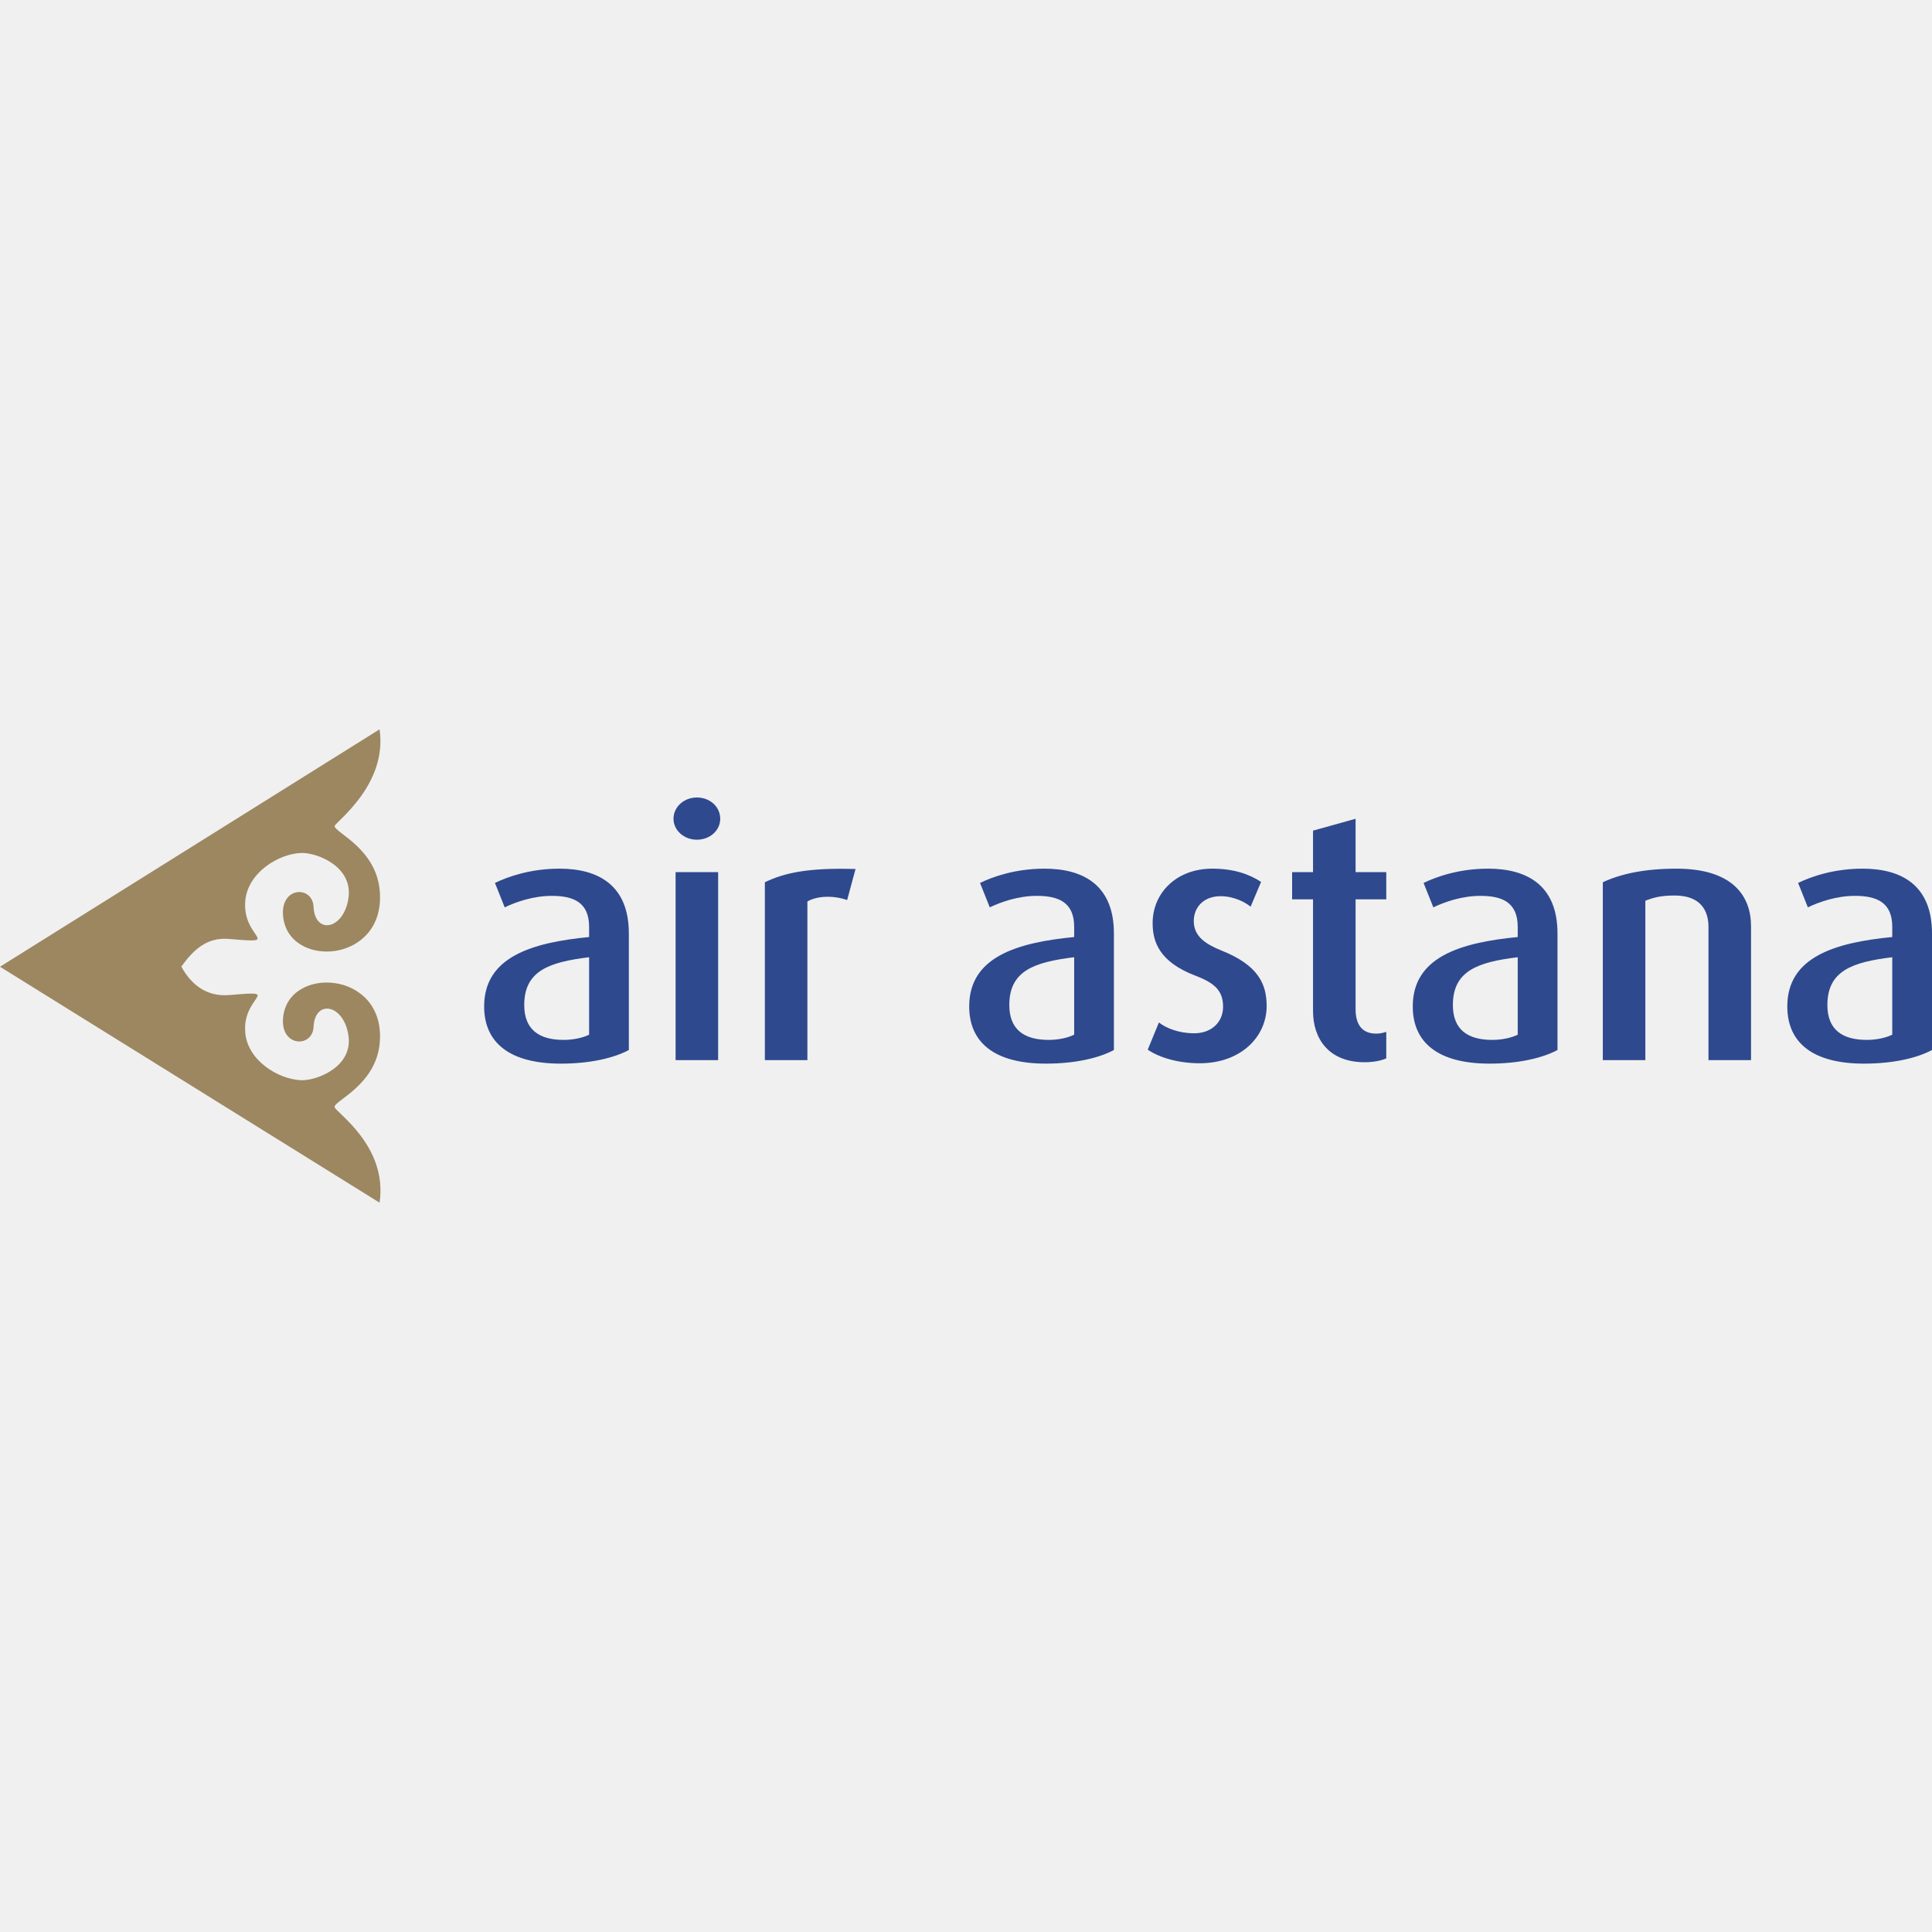
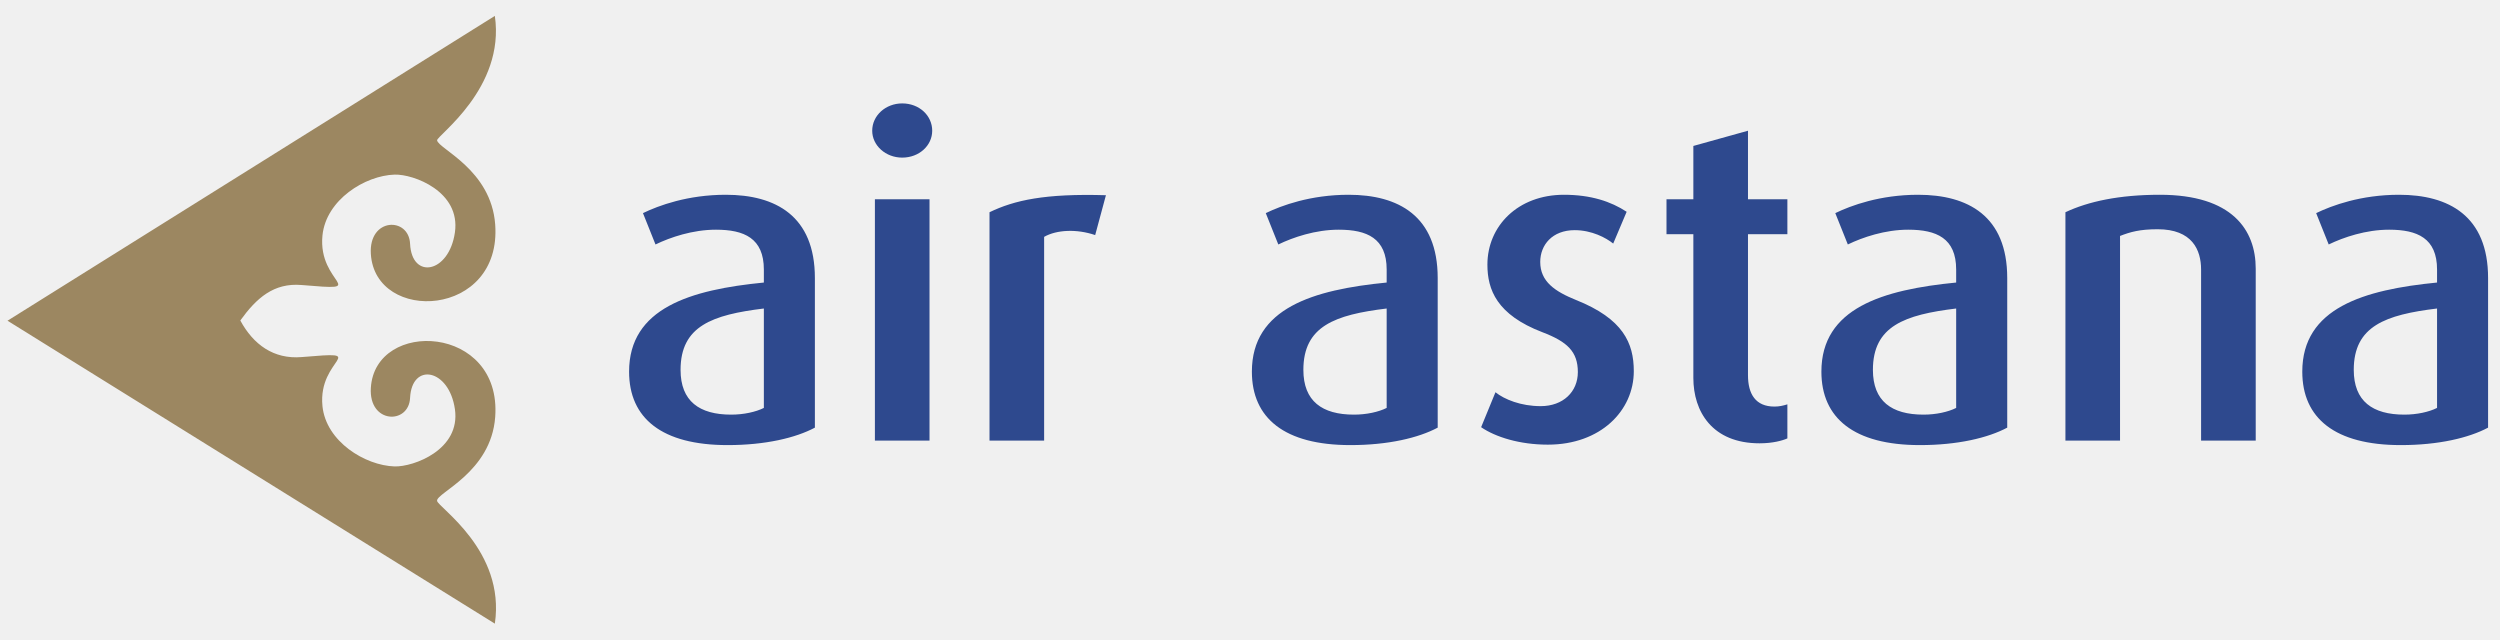
- <svg xmlns="http://www.w3.org/2000/svg" width="128" height="128" viewBox="0 0 128 128" fill="none">
-   <path fill-rule="evenodd" clip-rule="evenodd" d="M0 64.049L25.147 79.68C25.704 75.9 22.199 73.669 22.166 73.342C22.128 72.923 24.957 71.88 25.165 69.018C25.518 64.24 18.974 63.936 18.749 67.509C18.63 69.377 20.709 69.419 20.774 68.032C20.864 66.175 22.788 66.525 23.087 68.616C23.389 70.709 20.949 71.595 19.974 71.568C18.456 71.521 16.436 70.284 16.253 68.457C16 65.94 18.843 65.615 15.175 65.925C13.734 66.046 12.683 65.276 12.014 64.037C12.845 62.885 13.734 62.084 15.175 62.207C18.843 62.519 16 62.191 16.253 59.65C16.436 57.806 18.456 56.556 19.974 56.51C20.949 56.48 23.389 57.375 23.087 59.49C22.788 61.598 20.864 61.952 20.774 60.079C20.709 58.677 18.63 58.721 18.749 60.607C18.974 64.212 25.518 63.907 25.165 59.083C24.96 56.252 22.235 55.182 22.167 54.743C22.132 54.511 25.692 52.062 25.147 48.32" fill="#9C8761" />
-   <path d="M125.367 68.55C124.951 68.757 124.327 68.896 123.68 68.896C122.04 68.896 121.069 68.204 121.069 66.585C121.069 64.322 122.709 63.743 125.367 63.419V68.55ZM128 69.566V61.848C128 58.636 125.967 57.551 123.403 57.551C121.439 57.551 119.938 58.106 119.129 58.497L119.776 60.115C120.538 59.746 121.693 59.353 122.895 59.353C124.351 59.353 125.367 59.791 125.367 61.41V62.08C121.578 62.449 118.413 63.397 118.413 66.678C118.413 69.081 120.099 70.468 123.495 70.468C125.437 70.468 127.007 70.098 128 69.566ZM116.01 70.237V61.363C116.01 59.353 114.785 57.551 111.065 57.551C108.963 57.551 107.369 57.897 106.191 58.452V70.237H109.009V59.676C109.541 59.468 110.026 59.33 110.95 59.33C112.73 59.33 113.191 60.393 113.191 61.41V70.237H116.01ZM100.553 68.55C100.138 68.757 99.515 68.896 98.868 68.896C97.227 68.896 96.257 68.204 96.257 66.585C96.257 64.322 97.897 63.743 100.553 63.419V68.55ZM103.188 69.566V61.848C103.188 58.636 101.155 57.551 98.59 57.551C96.626 57.551 95.125 58.106 94.316 58.497L94.963 60.115C95.725 59.746 96.88 59.353 98.082 59.353C99.538 59.353 100.553 59.791 100.553 61.41V62.08C96.765 62.449 93.599 63.397 93.599 66.678C93.599 69.081 95.286 70.468 98.683 70.468C100.623 70.468 102.194 70.098 103.188 69.566ZM91.844 70.121V68.365C91.613 68.434 91.428 68.48 91.174 68.48C90.204 68.48 89.811 67.833 89.811 66.862V59.584H91.844V57.782H89.811V54.246L86.992 55.032V57.782H85.606V59.584H86.992V67.002C86.992 68.734 87.963 70.375 90.412 70.375C91.082 70.375 91.59 70.237 91.844 70.121ZM83.919 66.654C83.919 65.199 83.366 63.951 80.939 62.981C79.854 62.541 79.091 62.033 79.091 61.017C79.091 60.139 79.715 59.376 80.869 59.376C81.748 59.376 82.487 59.769 82.856 60.069L83.55 58.429C82.741 57.897 81.702 57.551 80.315 57.551C77.935 57.551 76.365 59.168 76.365 61.155C76.365 62.449 76.85 63.743 79.207 64.644C80.477 65.129 81.032 65.638 81.032 66.701C81.032 67.718 80.269 68.458 79.115 68.458C78.097 68.458 77.243 68.111 76.781 67.741L76.041 69.543C76.781 70.051 78.028 70.444 79.484 70.444C82.209 70.444 83.919 68.689 83.919 66.654ZM71.167 68.55C70.751 68.757 70.127 68.896 69.48 68.896C67.84 68.896 66.869 68.204 66.869 66.585C66.869 64.322 68.509 63.743 71.167 63.419V68.55ZM73.8 69.566V61.848C73.8 58.636 71.767 57.551 69.203 57.551C67.239 57.551 65.737 58.106 64.929 58.497L65.576 60.115C66.338 59.746 67.493 59.353 68.695 59.353C70.149 59.353 71.167 59.791 71.167 61.41V62.08C67.377 62.449 64.212 63.397 64.212 66.678C64.212 69.081 65.898 70.468 69.295 70.468C71.237 70.468 72.807 70.098 73.8 69.566ZM56.681 57.574C53.539 57.481 51.968 57.827 50.674 58.452V70.237H53.492V59.723C54.14 59.353 55.179 59.306 56.126 59.63L56.681 57.574ZM47.578 70.237V57.782H44.76V70.237H47.578ZM47.717 54.246C47.717 53.461 47.047 52.836 46.169 52.836C45.314 52.836 44.621 53.461 44.621 54.246C44.621 55.008 45.314 55.633 46.169 55.633C47.047 55.633 47.717 55.008 47.717 54.246ZM39.03 68.55C38.614 68.757 37.99 68.896 37.343 68.896C35.703 68.896 34.732 68.204 34.732 66.585C34.732 64.322 36.372 63.743 39.03 63.419V68.55ZM41.663 69.566V61.848C41.663 58.636 39.631 57.551 37.066 57.551C35.102 57.551 33.6 58.106 32.792 58.497L33.438 60.115C34.201 59.746 35.357 59.353 36.558 59.353C38.013 59.353 39.03 59.791 39.03 61.41V62.08C35.24 62.449 32.076 63.397 32.076 66.678C32.076 69.081 33.763 70.468 37.159 70.468C39.1 70.468 40.67 70.098 41.663 69.566Z" fill="#2E498E" />
+ <svg xmlns="http://www.w3.org/2000/svg" width="129" height="33" viewBox="0 0 129 33" fill="none">
+   <g clip-path="url(#clip0_397_1442)">
+     <path fill-rule="evenodd" clip-rule="evenodd" d="M0.387 16.549L25.534 32.18C26.091 28.4 22.585 26.169 22.552 25.842C22.514 25.423 25.343 24.38 25.552 21.518C25.904 16.74 19.36 16.436 19.136 20.009C19.016 21.877 21.096 21.919 21.16 20.532C21.25 18.675 23.175 19.025 23.474 21.116C23.775 23.209 21.336 24.095 20.361 24.068C18.843 24.021 16.823 22.785 16.639 20.957C16.386 18.44 19.23 18.115 15.562 18.425C14.121 18.546 13.069 17.776 12.4 16.537C13.231 15.385 14.121 14.584 15.562 14.707C19.23 15.019 16.386 14.691 16.639 12.15C16.823 10.306 18.843 9.056 20.361 9.01C21.336 8.98 23.775 9.875 23.474 11.99C23.175 14.098 21.25 14.452 21.16 12.579C21.096 11.177 19.016 11.221 19.136 13.107C19.36 16.712 25.904 16.407 25.552 11.583C25.346 8.752 22.621 7.682 22.554 7.243C22.519 7.011 26.079 4.562 25.534 0.82" fill="#9C8761" />
+     <path d="M125.752 21.049C125.336 21.257 124.712 21.395 124.065 21.395C122.425 21.395 121.454 20.703 121.454 19.085C121.454 16.821 123.094 16.243 125.752 15.919V21.049ZM128.385 22.066V14.347C128.385 11.136 126.352 10.05 123.788 10.05C121.824 10.05 120.323 10.605 119.514 10.997L120.161 12.615C120.923 12.245 122.078 11.852 123.28 11.852C124.736 11.852 125.752 12.291 125.752 13.909V14.579C121.963 14.949 118.798 15.897 118.798 19.177C118.798 21.581 120.484 22.967 123.88 22.967C125.822 22.967 127.392 22.597 128.385 22.066ZM116.395 22.736V13.862C116.395 11.852 115.17 10.05 111.45 10.05C109.348 10.05 107.754 10.396 106.576 10.951V22.736H109.394V12.175C109.926 11.968 110.411 11.829 111.335 11.829C113.115 11.829 113.576 12.892 113.576 13.909V22.736H116.395ZM100.938 21.049C100.523 21.257 99.9 21.395 99.253 21.395C97.612 21.395 96.642 20.703 96.642 19.085C96.642 16.821 98.282 16.243 100.938 15.919V21.049ZM103.573 22.066V14.347C103.573 11.136 101.54 10.05 98.975 10.05C97.011 10.05 95.51 10.605 94.701 10.997L95.348 12.615C96.11 12.245 97.265 11.852 98.467 11.852C99.923 11.852 100.938 12.291 100.938 13.909V14.579C97.15 14.949 93.984 15.897 93.984 19.177C93.984 21.581 95.671 22.967 99.069 22.967C101.008 22.967 102.579 22.597 103.573 22.066ZM92.229 22.621V20.864C91.998 20.934 91.813 20.979 91.559 20.979C90.589 20.979 90.196 20.332 90.196 19.361V12.083H92.229V10.281H90.196V6.745L87.377 7.531V10.281H85.991V12.083H87.377V19.501C87.377 21.233 88.348 22.875 90.796 22.875C91.467 22.875 91.975 22.736 92.229 22.621ZM84.304 19.154C84.304 17.699 83.751 16.45 81.324 15.48C80.239 15.041 79.476 14.533 79.476 13.516C79.476 12.638 80.1 11.876 81.254 11.876C82.133 11.876 82.872 12.269 83.241 12.568L83.935 10.928C83.126 10.396 82.087 10.05 80.7 10.05C78.32 10.05 76.75 11.667 76.75 13.655C76.75 14.949 77.235 16.243 79.592 17.144C80.862 17.629 81.417 18.137 81.417 19.2C81.417 20.217 80.654 20.957 79.5 20.957C78.482 20.957 77.628 20.611 77.166 20.24L76.426 22.043C77.166 22.551 78.413 22.944 79.869 22.944C82.594 22.944 84.304 21.188 84.304 19.154ZM71.552 21.049C71.136 21.257 70.512 21.395 69.865 21.395C68.225 21.395 67.254 20.703 67.254 19.085C67.254 16.821 68.894 16.243 71.552 15.919V21.049ZM74.185 22.066V14.347C74.185 11.136 72.152 10.05 69.588 10.05C67.624 10.05 66.123 10.605 65.314 10.997L65.961 12.615C66.723 12.245 67.878 11.852 69.08 11.852C70.534 11.852 71.552 12.291 71.552 13.909V14.579C67.763 14.949 64.597 15.897 64.597 19.177C64.597 21.581 66.284 22.967 69.68 22.967C71.622 22.967 73.192 22.597 74.185 22.066ZM57.066 10.073C53.924 9.98 52.353 10.327 51.059 10.951V22.736H53.877V12.222C54.525 11.852 55.564 11.806 56.511 12.13L57.066 10.073ZM47.963 22.736V10.281H45.145V22.736H47.963ZM48.102 6.745C48.102 5.961 47.431 5.336 46.554 5.336C45.699 5.336 45.006 5.961 45.006 6.745C45.006 7.508 45.699 8.133 46.554 8.133C47.431 8.133 48.102 7.508 48.102 6.745ZM39.415 21.049C38.999 21.257 38.375 21.395 37.728 21.395C36.088 21.395 35.117 20.703 35.117 19.085C35.117 16.821 36.757 16.243 39.415 15.919V21.049ZM42.048 22.066V14.347C42.048 11.136 40.016 10.05 37.451 10.05C35.487 10.05 33.986 10.605 33.177 10.997L33.824 12.615C34.586 12.245 35.742 11.852 36.943 11.852C38.398 11.852 39.415 12.291 39.415 13.909V14.579C35.626 14.949 32.461 15.897 32.461 19.177C32.461 21.581 34.148 22.967 37.544 22.967C39.485 22.967 41.055 22.597 42.048 22.066Z" fill="#2E498E" />
+   </g>
+   <defs>
+     <clipPath id="clip0_397_1442">
+       <rect width="128" height="32" fill="white" transform="translate(0.386719 0.5)" />
+     </clipPath>
+   </defs>
</svg>
